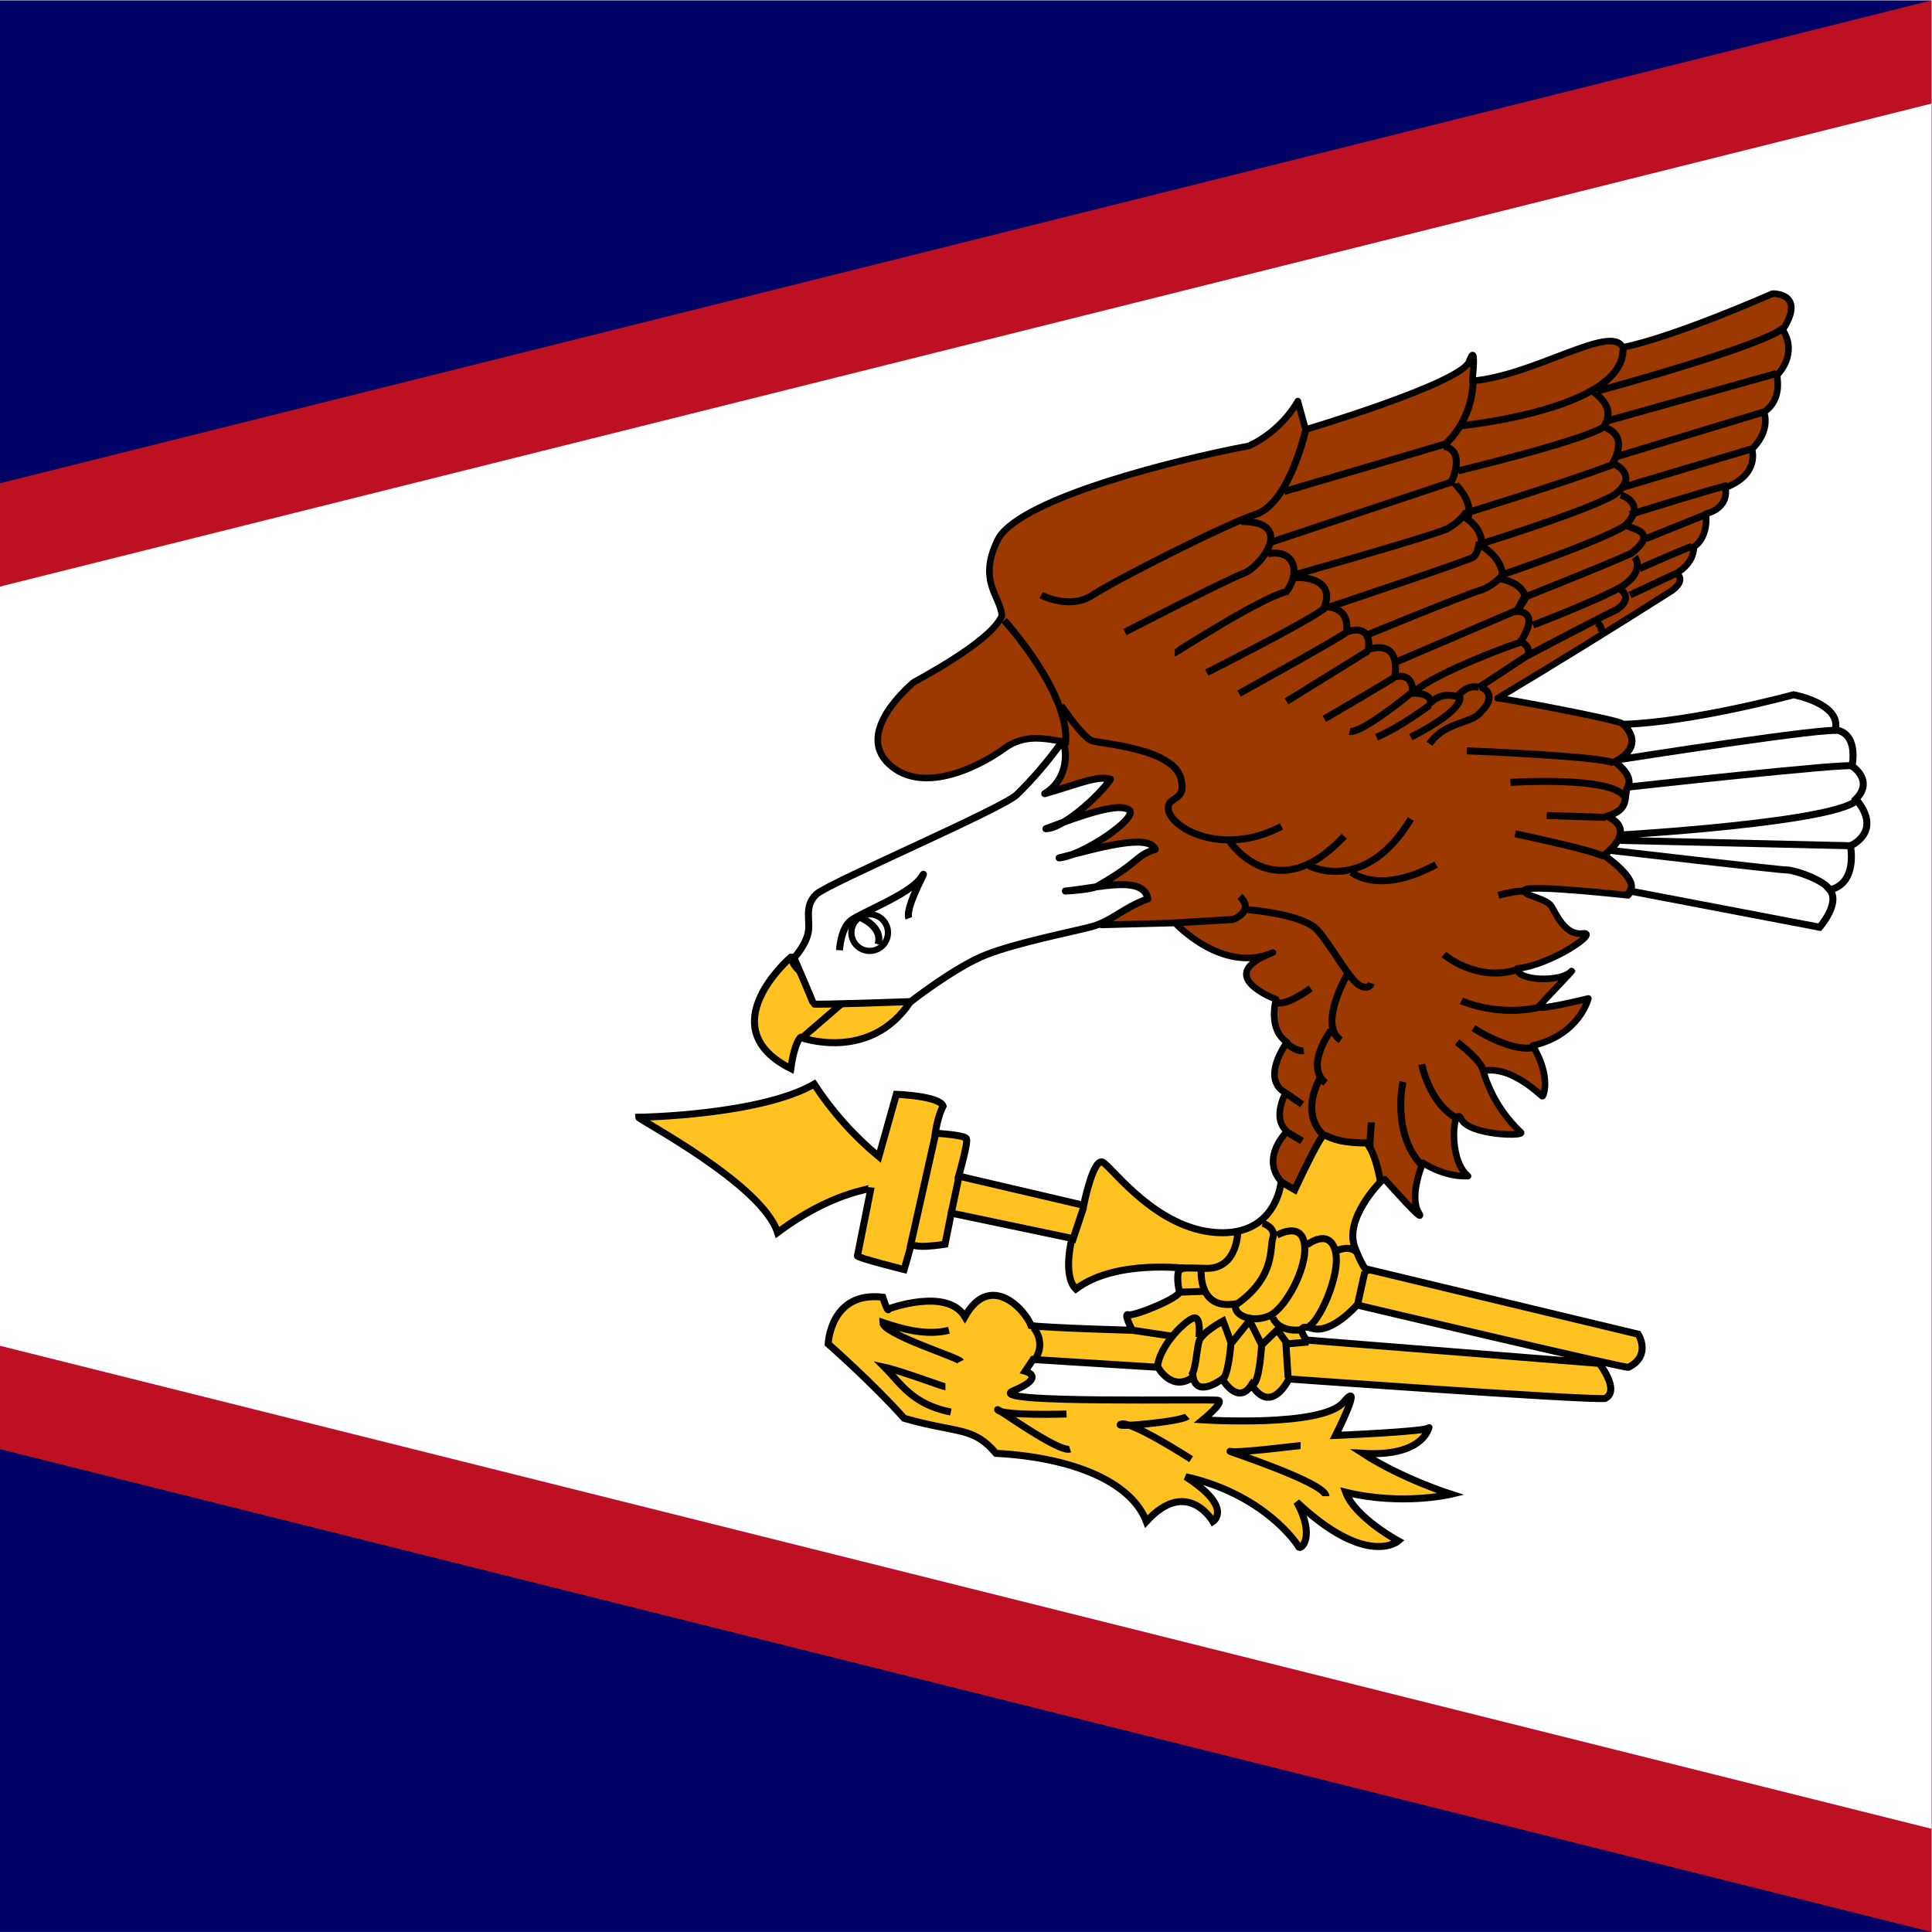
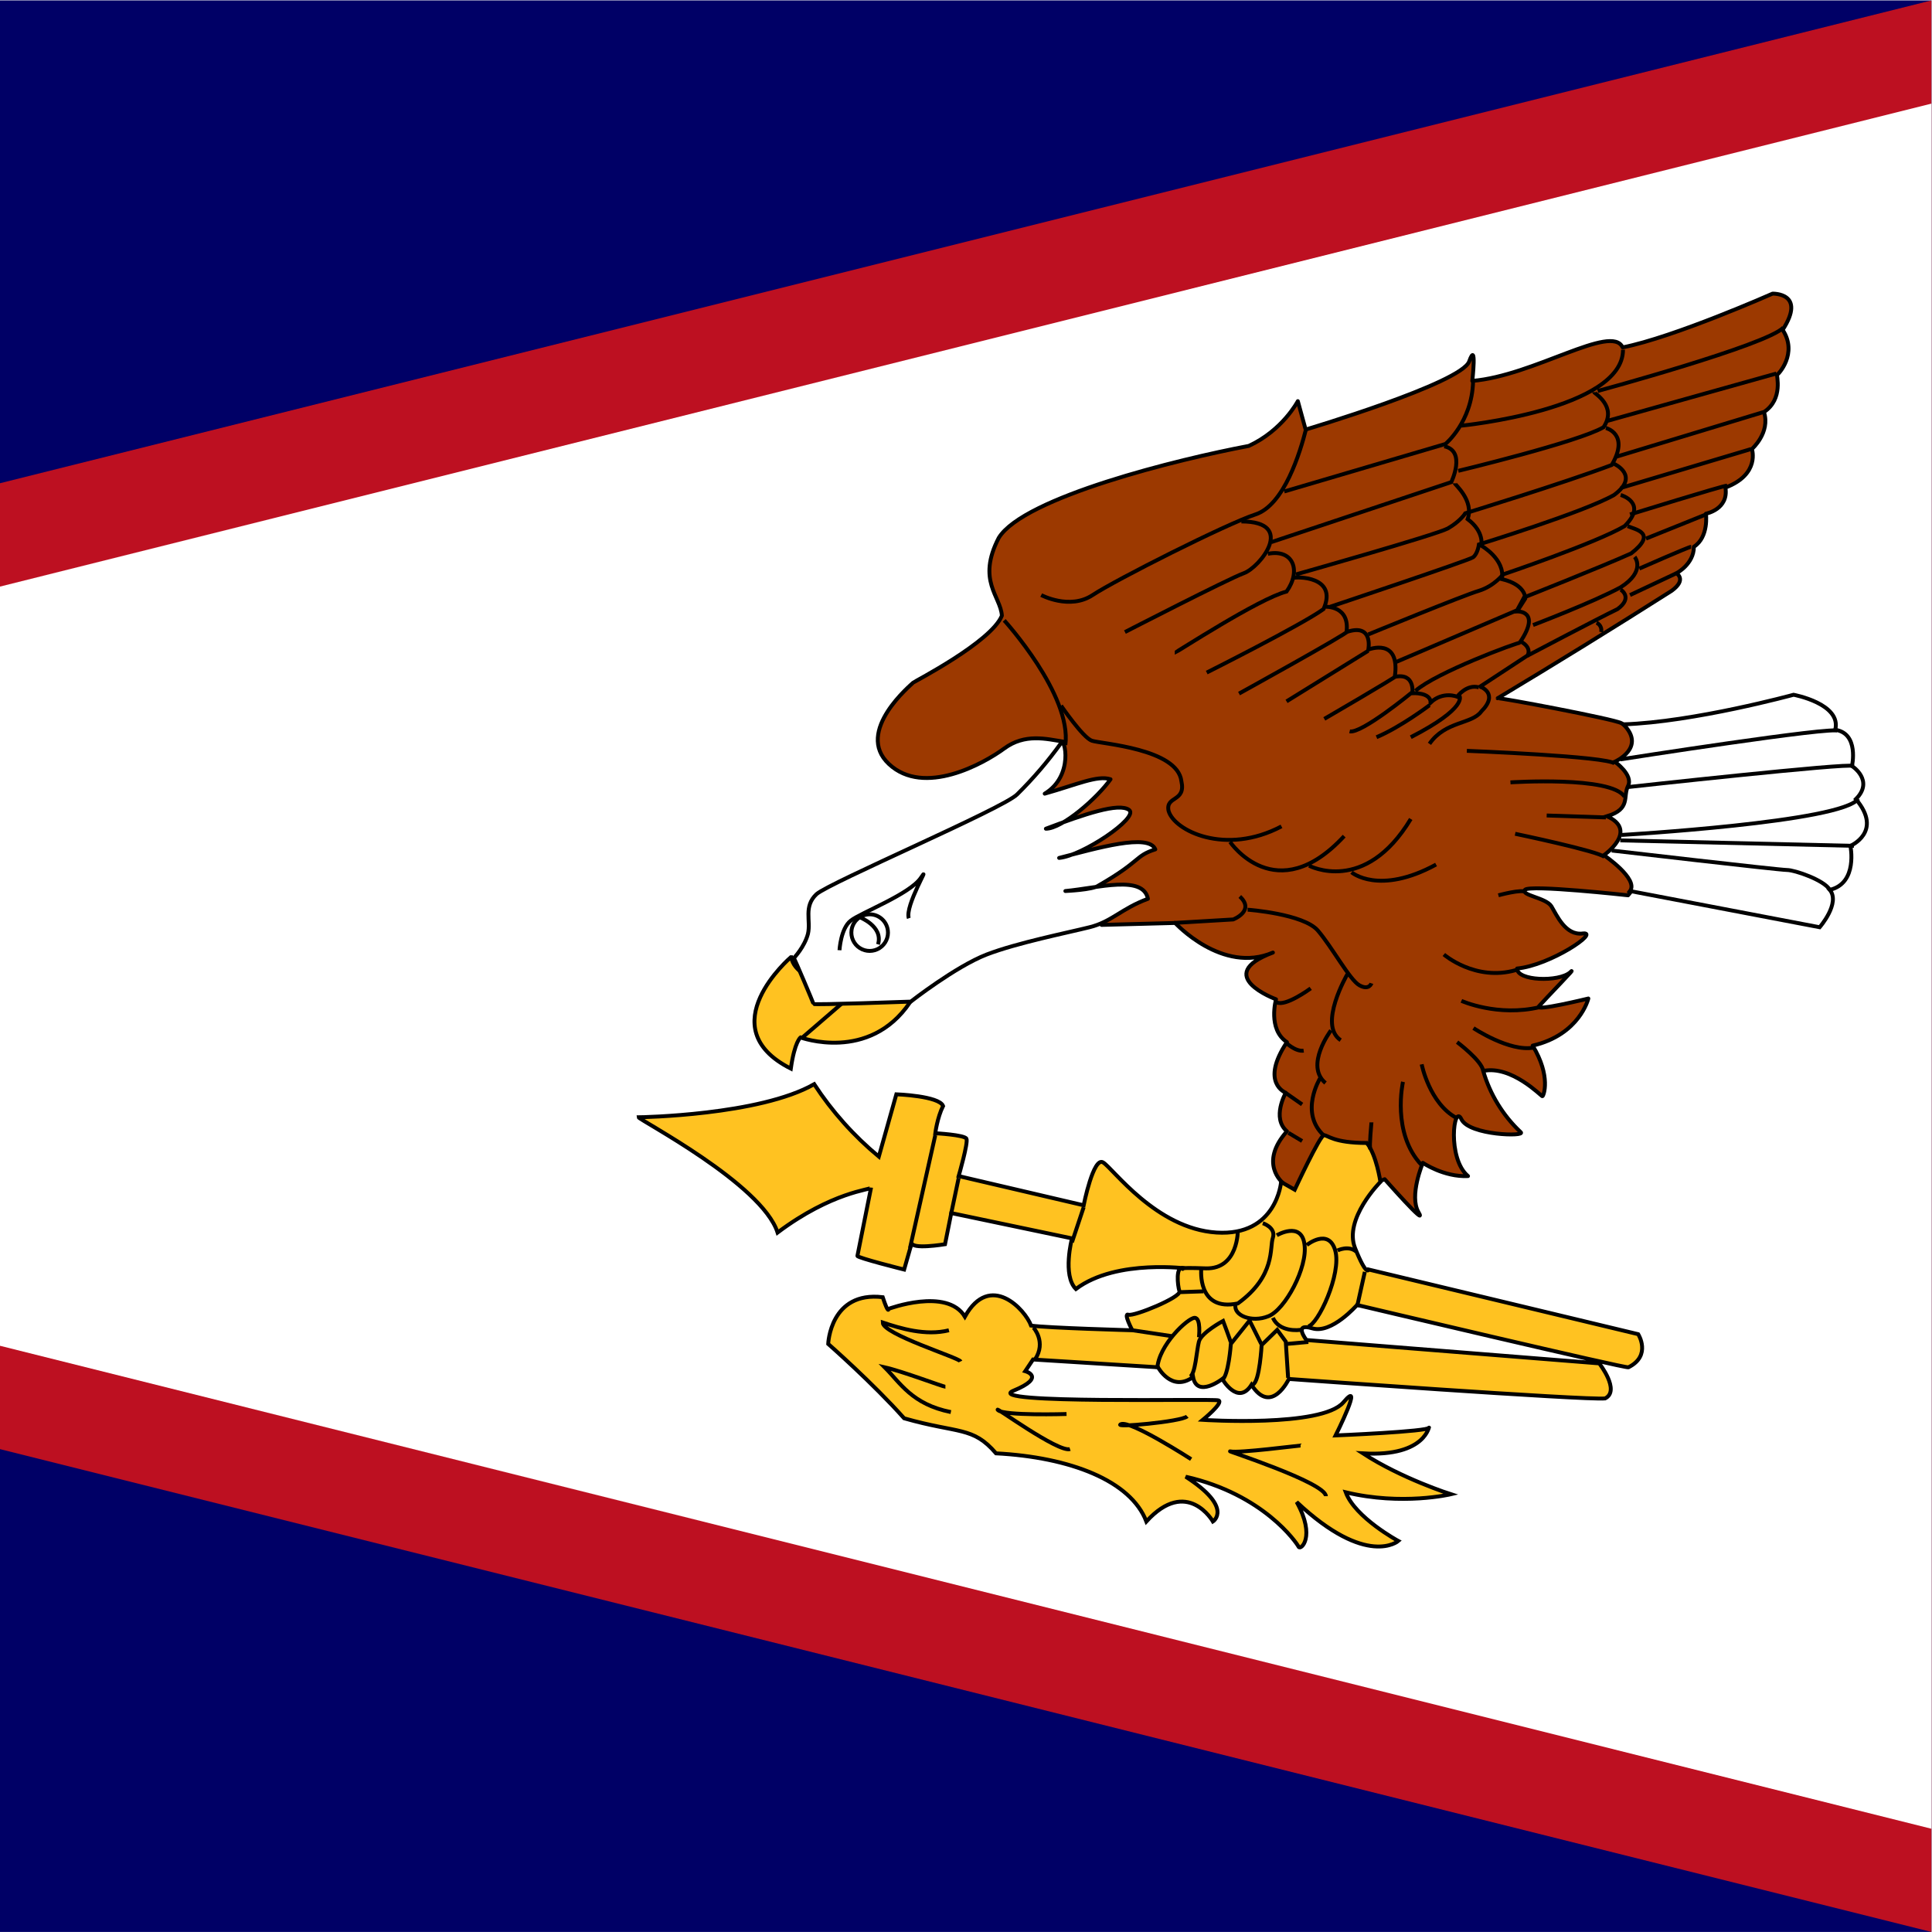
- <svg xmlns="http://www.w3.org/2000/svg" id="flag-icons-as" viewBox="0 0 512 512">
+ <svg xmlns="http://www.w3.org/2000/svg" Id="flag-icons-as" viewBox="0 0 512 512">
  <defs>
-     <clipPath id="as-a">
+     <clipPath Id="as-a">
      <path fill="gray" d="M496 16h496.1v496h-496z" />
    </clipPath>
  </defs>
  <g clip-path="url(#as-a)" transform="translate(-512 -16.4) scale(1.032)">
    <path fill="#006" d="M0 16h992.1v496H0z" />
    <path fill="#bd1021" fill-rule="evenodd" d="m0 264 992.1 248V16L0 264z" />
    <path fill="#fff" fill-rule="evenodd" d="M992.1 42.5v443L106.3 264 992.1 42.5z" />
    <g stroke="#000">
-       <path fill="#9c3900" fill-rule="evenodd" stroke-linejoin="round" stroke-width="1.7" d="M825.5 319.6s-6.2-5 1.1-13.2c-4-3.4-.3-9.9-.3-9.9s-6.7-2.5.3-13c-5-3.3-2.8-11-2.8-11s-16.6-6.1-.8-12c-13 5.6-25.1-7.6-25.1-7.6l-18.9.5c-3.2-15.6-28-2-9.5-47-4.8-.8-10.2-2.2-15.5 1.7s-20.6 12.4-29.6 4 6-20.6 6.2-20.9c.3-.3 20-10.4 22.8-17.2-.3-5-6.5-9-.8-20 6.4-10.4 46.1-20.2 64.2-23.6 8.7-4 12.6-11.5 12.6-11.5l2 7.3s40-11.9 42-17.5.8 5 .8 5c15.8-1.3 35.8-14.8 38.6-8.6 13.2-2.6 38.5-13.8 38.5-13.8s8.8-.3 2.6 9.3c4 6.1-1.2 11.5-1.4 11.5-.3 0 1.7 6.2-3.4 9.6 1.7 5.3-3.1 9.5-3.1 9.5s2.2 6.5-6.8 9.9c.9 5.6-5 6.7-5 6.7s.8 6-3.1 8.5c0 4.5-4.5 6.8-4.5 6.8s2.8 1.6-1.2 4.5a2029 2029 0 0 1-44.7 27.6c0-.3 29.8 5.3 31.8 6.4s24.5 16 24.5 16l-22.8 28.2s-25.4-2.8-26.5-1.4 5.4 2 6.8 4.2c1.4 2.3 3.6 7.6 8.1 7 4.5-.5-8.4 8.2-16.9 9 0 3.2 10.7 3.5 13.6 1 2.8-2.6-6.8 7.3-8 8.7s12.7-2 12.7-2-2.2 9.3-14.3 12.1c4.8 7.9 2.8 13 2.5 13s-7.9-8-15.2-6.5a35 35 0 0 0 9.6 15.7c1.7 1.2-13.2.9-15.2-3.3s-3.7 10.1 1.7 14.6c-6.2.3-11.6-3.4-11.6-3.4s-3.6 8.5-1.1 12.7c2.5 4.2-8.7-8.5-8.7-8.5l-21.4 9-4.8-8.1z" />
-       <path fill="#ffc221" fill-rule="evenodd" stroke-width="1.8" d="M660.1 302.8c.5 0 31.1-.5 45.1-8.5a83.6 83.6 0 0 0 16.6 18.6l4.5-16s11 .4 12 3c-1.5 3-2 7-2 7s7.5.4 8 1.4-2 9.6-2 9.6l32.1 7.5s2.5-12.6 5-11c2.5 1.5 13.6 17 29.1 18s16.6-13 16.6-13l3.5 2s6.5-14 7.5-14 2.5 2 11 2c2.5 3 3.5 10 3.5 10s-9.5 9.5-6.5 17 3.5 5.5 3.5 5.5l69.2 16.6s3.5 5.5-2.5 8.5c0 .5-69.7-16-69.7-16s-6.5 7.5-11.5 6-1.5 3-1.5 3l75.2 6s5.5 7 1.5 9c-5 .5-81.2-5-81.2-5s-4.5 9.5-9.6 1.5C814 377 810 370 810 370s-6.5 5-7.5-.5c-5.5 4-9-2.5-9-2.5l-32.1-2-2 3s5.5 1.5-3 5 51.1 2 52.6 2.5-4 5-4 5 30.6 2 36.1-4.5-2 8.5-2 8.5 24-1 24-2-.4 7.6-17 6.6c10 6.5 22.6 10.5 22.6 10.5s-12.5 3-27-.5c2.4 6.5 13.5 12.5 13.5 12.5s-8 7-26.1-10c5 9 1 12.5.5 11.5s-9-13.5-29-18c12.4 8 7 11.5 7 11.5s-6.6-11.5-17.1 0c-4-10.5-19.6-16.5-38.6-17.5-6-7-9.6-5-23.6-9-8-9-19.5-19.1-19.5-19.1s.5-13.6 14-12c1.5 4.5 1.5 3 1.5 3s15-5.6 19.6 2c6.5-11.6 15.5-1.8 17 2.3 4.3.6 26 1.2 26 1.2s-2.4-4.5-1-4 13.6-4.5 13.1-6c-.5-1.6-1-6.6 1-6 2 .4-17-2.6-27.6 5.4-3.5-3.5-1-13-1-13l-31-6.5-1.6 8s-9 1.5-8.5-.5l-2 7s-12-3-12-3.5l3.5-17.5c0 .5-10 1-24 11.5-4-12.5-35.7-29-35.7-29.6z" />
-       <path fill="none" stroke-width="1.8" d="m736.3 307.4-6.5 29m12.5-18-2 9.5m34.1-2-3 9m58.7 52.2c-.5 0-16 2-18 1.5s24.5 8 24.5 11.5m-34.6-9.5s-15.5-10-18-9 15.5-.6 17-2m-31-.6s-16.1.5-17.6-1 15.5 11 18.5 10m-32-16c-.6 0-11.1-4-15.6-5 4 4 7 9.5 17 11.5m2.5-13c-.5-1-20-7-20-10 4.5 1.5 11 3.5 17 2m106.8-15-2 9" />
-       <path fill="#ffc221" fill-rule="evenodd" stroke-width="1.8" d="M699.2 261.7s-21 18 0 28.6c1-7 2.5-8 2.5-8s17.6 6.5 28.1-9c-4.5-6.6-12.5-4-12.5-4s-16.6 0-18-7.6z" />
-       <path fill="none" stroke-width="1.8" d="m716.8 269.7-14.6 12.6m59.3 74.5s3.4 3.7.4 8.2m70.2-4.5-5.5.5m-39.6-3.5 10 1.5m17-27.3s.2 10.1-8.2 9.9c-8.5-.3-5.7.2-5.7.2" />
-       <path fill="none" stroke-width="1.8" d="M820.4 330s3.4 1.1 2.6 3.7c-.9 2.5.8 9.8-9 16.9-10.5 2.2-9.4-8.8-9.4-8.8" />
-       <path fill="none" stroke-width="1.8" d="M824 333.1s6.3-3.7 7.1 2.3c.9 5.9-5 16.9-9.3 18.5-4.2 1.7-9-.2-8.4-3m18.3-15.3s5.6-4.5 7.3 1.4c1.7 6-4.5 19.2-7 19.5m7.6-19.5s2.8-1.4 4.8.3m-13.8 20c-1.2.3-6 .6-7.6-3m-17.8-6.8-5.9.2m27.6 22-.6-9.3-2.2-3-4 3.9s-.5 9.3-2.2 10.1M820 361l-3-6-4.8 6s-.6 8.4-2.3 9.3m2.3-9.6c0-.3-2-5.6-2-5.6s-5.6 3-6.2 5.3c-.6 2.3-.9 8.4-2.3 9m2.3-10.1s.6-5-1.1-5-9.3 7-9.6 13.1" />
-       <path fill="#fff" fill-rule="evenodd" stroke-linejoin="round" stroke-width="1.8" d="M700 261.9s2.7-2.8 3.6-6.2c.8-3.4-1.2-7 2.2-10.2 3.4-3 47.9-22 51.5-25.6a102 102 0 0 0 11.3-13.2c.9-1.7 3.4 8.4-4.2 13 8.2-2.3 13.5-4.8 16.9-3.7-3.4 4.8-12.4 12.7-16.6 12.7 9.8-3.7 18.8-6.8 21.4-4.8 2.5 2-12.1 11.8-18 12.3 9.8-2.5 23-6.4 24.7-2.2-5.3 1.7-3.6 3-14.6 9.3-1.4 1.1-8.5 1.4-8.5 1.4 8.5-.8 20-4.2 21.2 2-6.8 2.5-9.3 5.9-15 7.3-5.6 1.4-18.6 4-26.4 7-8 3.1-19.5 12.1-19.5 12.1s-25 .9-25 .6-4.8-11.5-5-11.8z" />
-       <path fill="none" stroke-width="1.8" d="M711.7 259.9s.3-5.6 2.9-7.6c2.5-2 15.2-6.8 18-11 2.8-4.2-4.2 7.3-3.1 10.4m-12.7-.3s6.2 2.3 4.8 7" />
-       <path fill="none" stroke-width="1.6" d="M724.1 254.7a4.7 4.7 0 1 1-9.3 0 4.7 4.7 0 0 1 9.3 0z" />
-       <path fill="#fff" fill-rule="evenodd" stroke-width="1.8" d="m914.7 244.7 48.7 9.3s5.4-6.2 2.6-9.6c7.3-1.7 5.3-11.3 5.3-11.3s8.5-3.6 1.4-12c4.8-4.8-1-8.5-1-8.5s1.9-8.4-4.3-9.3c1.7-6.7-10.7-9-10.7-9s-25.6 7-43.7 7.6c6 6-2.2 9.6-2.2 9.6s4.8 3.4 3.4 6.2c-1.4 2.8.8 5.9-5.4 7.8 8.2 3.7-.8 10-.8 10s9 6.1 6.7 9.2z" />
-       <path fill="none" stroke-width="1.8" d="M910 234.3s43 5 45 5 9.6 2.6 11 5.1m-53.8-12.7 60 1.4m-59.7-2.8s56.9-3.3 60.8-9.3m-59.1-3s57.1-6.3 57.7-5.4m-59.7-1.7s55.5-8.7 56-7.3M754 175.2s17.4 19.1 15.7 32" />
-       <path fill="none" stroke-width="1.8" d="M768.6 197.1s5.6 8.2 7.9 9 22 2 23 10.4c1.2 5.4-4.1 3.7-3.3 7.6 1.4 5.1 14.6 11.6 29 4m-13.2 4s11.8 17.4 29.3-1.5m-9 7.6s14.3 7.6 26.1-12m-15.2 13.7s7 6 21.7-2m20.3-7.9s21.6 4.5 23 6m-14.9-10.7 15.2.5m-24.5-9s26-1.7 29.3 3.7m-40.5-11.8s36.3 1.4 38 3.3m-29.9 33.8s6.2-1.7 7-.8m-21 16s8.1 7 18.5 4m-14 7.9s9.3 4.2 20.2 1.6m-17.1 5.4s9.3 6.2 15.5 5m-19.7-1.4s6.4 4.8 6.7 7.4m-15.8-1.7s2 10.1 9 13.8m-13.8-9.3s-3 13.2 4.8 21.4m-12.9-11c0 .3-.6 6.2-.3 6.8m-50.4-58 15.2-.9s5.7-2.2 1.7-5.9m2 3.4c.3 0 14.3 1.1 18 5.3 3.7 4.3 8.2 12.7 10.7 14.1 2.5 1.4 3.1-.5 3.1-.5m-6.2-2.3s-7.6 13-1.7 16.9m-2.5-2.5s-6.8 9-1.4 13.5m-1.4-1.2s-5.4 8.8 1 14.7m-3.4-37.8c-.4.3-6.5 4.7-8.7 3.6m2.2 10.2s2.5 2.5 4.7 2.2m-4.4 11 4 2.8m-3.5 7.3 3.5 2.1m-67-140.2s7.3 3.9 13.2 0 34.4-18.3 41.8-20.7c7.4-2.4 11.5-16 13-21.9m-5.6 16 41.4-12.2s6.8-5.6 7.1-16m-3 11.3s41.5-4.1 41.5-19.5m-6.5 10.6s43.5-11.8 47.7-16.3" />
-       <path fill="none" stroke-width="1.8" d="M785 178.2s26.4-13.6 30.5-15.1c4.2-1.5 13.6-13.3-.6-13.3" />
-       <path fill="none" stroke-width="1.8" d="M797.8 183.5c.3 0 21.6-13.9 28.7-15.7 3.8-5.3 1.8-11-4.8-9.7" />
-       <path fill="none" stroke-width="1.8" d="M828.3 164.3c.5-.3 11.5-.6 7.7 8-5.7 4.1-30 16.3-30 16.3m16.6-33.5 46.2-15.4s3.9-8-1.8-9.2m38.5-13.9c0 .3 6 3.6 2.4 9-6.5 3.8-37.3 11.2-37.3 11.2m81.7-25L908.8 124m40.2-2.3-37.9 11.5m34.7-2-33.5 10m27.3-.6c-1 0-24.9 7.4-24.9 7.4m19.5 0-15.4 6.2m11.6 2.1c-.6 0-13.3 5.6-13.3 5.6m9.5 1.2-11.9 5.6m-8.6 7.1s1.5.6 1.2 2.4m-31.1 14s5 1.7.3 6.4c-2.4 3.3-9.2 2.4-13.3 8.3m45.3-81.1s6.2 1.5 1.5 9.5c-12.5 4.7-37.6 12.4-37.6 12.4s-1.2 2-4.5 3.9c-3.2 1.7-39 11.8-39 11.8m81.7-28.4s6.8 3 0 8c-7.7 4.4-34.7 12.7-34.7 12.7s-.3 2.4-1.5 3.3c-1.1.8-36.7 12.7-36.7 12.7" />
-       <path fill="none" stroke-width="1.8" d="M912.3 143s7.1 2 1 8c-7.5 4.4-31.2 12.4-31.2 12.4s-2.3 3-6.2 4.2c-3.8 1.1-28.4 11.2-28.4 11.2m66.6-27.8c2 .9 7.7 1.7.9 7-8 3.6-27.5 11.3-27.5 11.3l-1.8 3.3-31.1 13.3m61.3-27s3 3.6-3.6 7.8c-7 3.8-22.5 9.7-22.5 9.7m22.5-9.1s3.3 2-.8 5c-4.8 2.3-23.4 12.1-23.4 12.1l-12.2 8" />
-       <path fill="none" stroke-width="1.8" d="M869.7 140c0 .3 5 4.4 3.3 9.2 4.4 3.3 3.5 6.8 3.5 6.8s6.2 3.5 5.3 8.6c6.3 1.5 6 5 6 5l-2.1 3.3s6.2-.3.9 7.7c3.2 1.7 1.7 3.8 1.7 3.8m-1.7-3.5c-1 0-21.7 7.7-27 12.4" />
-       <path fill="none" stroke-width="1.8" d="M836.5 171.7s6.3-.3 5.4 6.5c7-2.4 5.6 4.5 5.6 4.5s8.3-3.3 6.8 7c5.3-1.1 4.5 4.2 4.5 4.2s4.7-.3 4.7 2.4c3.2-3 6.8-1.5 6.8-1.5s2.4-3.3 5.6-2.4M842.2 178c0 .6-27.9 16-27.9 16m33.2-11-21 13m28.1-6.5c0 .3-18.4 11-18.4 11m22.5-6.8s-13 10.7-16 10m20.5-6.7s-7.4 5.6-13.6 8.2m21.3-10.6s2.3 3-12.5 10.6" />
+       <path fill="#9c3900" fill-rule="evenodd" stroke-linejoin="round" stroke-wIdth="1.7" d="M825.5 319.6s-6.2-5 1.1-13.2c-4-3.4-.3-9.9-.3-9.9s-6.7-2.5.3-13c-5-3.3-2.8-11-2.8-11s-16.6-6.1-.8-12c-13 5.6-25.1-7.6-25.1-7.6l-18.9.5c-3.2-15.6-28-2-9.5-47-4.8-.8-10.2-2.2-15.5 1.7s-20.6 12.4-29.6 4 6-20.6 6.2-20.9c.3-.3 20-10.4 22.8-17.2-.3-5-6.5-9-.8-20 6.4-10.4 46.1-20.2 64.2-23.6 8.7-4 12.6-11.5 12.6-11.5l2 7.3s40-11.9 42-17.5.8 5 .8 5c15.8-1.3 35.8-14.8 38.6-8.6 13.2-2.6 38.5-13.8 38.5-13.8s8.8-.3 2.6 9.3c4 6.1-1.2 11.5-1.4 11.5-.3 0 1.7 6.2-3.4 9.6 1.7 5.3-3.1 9.5-3.1 9.5s2.2 6.5-6.8 9.9c.9 5.6-5 6.7-5 6.7s.8 6-3.1 8.5c0 4.5-4.5 6.8-4.5 6.8s2.8 1.6-1.2 4.5a2029 2029 0 0 1-44.7 27.6c0-.3 29.8 5.3 31.8 6.4s24.5 16 24.5 16l-22.8 28.2s-25.4-2.8-26.5-1.4 5.4 2 6.8 4.2c1.4 2.3 3.6 7.6 8.1 7 4.5-.5-8.4 8.2-16.9 9 0 3.2 10.7 3.5 13.6 1 2.8-2.6-6.8 7.3-8 8.7s12.7-2 12.7-2-2.2 9.3-14.3 12.1c4.8 7.9 2.8 13 2.5 13s-7.9-8-15.2-6.5a35 35 0 0 0 9.6 15.7c1.7 1.2-13.2.9-15.2-3.3s-3.7 10.1 1.7 14.6c-6.2.3-11.6-3.4-11.6-3.4s-3.6 8.5-1.1 12.7c2.5 4.2-8.7-8.5-8.7-8.5l-21.4 9-4.8-8.1z" />
+       <path fill="#ffc221" fill-rule="evenodd" stroke-wIdth="1.8" d="M660.1 302.8c.5 0 31.1-.5 45.1-8.5a83.6 83.6 0 0 0 16.6 18.6l4.5-16s11 .4 12 3c-1.5 3-2 7-2 7s7.5.4 8 1.4-2 9.6-2 9.6l32.1 7.5s2.5-12.6 5-11c2.5 1.5 13.6 17 29.1 18s16.6-13 16.6-13l3.5 2s6.5-14 7.5-14 2.5 2 11 2c2.5 3 3.5 10 3.5 10s-9.5 9.5-6.5 17 3.5 5.5 3.5 5.5l69.2 16.6s3.5 5.5-2.5 8.5c0 .5-69.7-16-69.7-16s-6.5 7.5-11.5 6-1.5 3-1.5 3l75.2 6s5.5 7 1.5 9c-5 .5-81.2-5-81.2-5s-4.5 9.5-9.6 1.5C814 377 810 370 810 370s-6.5 5-7.5-.5c-5.5 4-9-2.5-9-2.5l-32.1-2-2 3s5.5 1.5-3 5 51.1 2 52.6 2.5-4 5-4 5 30.6 2 36.1-4.5-2 8.5-2 8.5 24-1 24-2-.4 7.6-17 6.6c10 6.5 22.6 10.5 22.6 10.5s-12.5 3-27-.5c2.4 6.5 13.5 12.5 13.5 12.5s-8 7-26.1-10c5 9 1 12.5.5 11.5s-9-13.5-29-18c12.4 8 7 11.5 7 11.5s-6.6-11.5-17.1 0c-4-10.5-19.6-16.5-38.6-17.5-6-7-9.6-5-23.6-9-8-9-19.5-19.1-19.5-19.1s.5-13.6 14-12c1.5 4.5 1.5 3 1.5 3s15-5.6 19.6 2c6.5-11.6 15.5-1.8 17 2.3 4.3.6 26 1.2 26 1.2s-2.4-4.5-1-4 13.6-4.5 13.1-6c-.5-1.6-1-6.6 1-6 2 .4-17-2.6-27.6 5.4-3.5-3.5-1-13-1-13l-31-6.5-1.6 8s-9 1.5-8.5-.5l-2 7s-12-3-12-3.5l3.5-17.5c0 .5-10 1-24 11.5-4-12.5-35.7-29-35.7-29.6z" />
+       <path fill="none" stroke-wIdth="1.8" d="m736.3 307.4-6.5 29m12.5-18-2 9.5m34.1-2-3 9m58.7 52.2c-.5 0-16 2-18 1.5s24.5 8 24.5 11.5m-34.6-9.5s-15.5-10-18-9 15.5-.6 17-2m-31-.6s-16.1.5-17.6-1 15.5 11 18.5 10m-32-16c-.6 0-11.1-4-15.6-5 4 4 7 9.5 17 11.5m2.5-13c-.5-1-20-7-20-10 4.5 1.5 11 3.5 17 2m106.8-15-2 9" />
+       <path fill="#ffc221" fill-rule="evenodd" stroke-wIdth="1.8" d="M699.2 261.7s-21 18 0 28.6c1-7 2.5-8 2.5-8s17.6 6.5 28.1-9c-4.5-6.6-12.5-4-12.5-4s-16.6 0-18-7.6z" />
+       <path fill="none" stroke-wIdth="1.8" d="m716.8 269.7-14.6 12.6m59.3 74.5s3.4 3.7.4 8.2m70.2-4.5-5.5.5m-39.6-3.5 10 1.5m17-27.3s.2 10.1-8.2 9.9c-8.5-.3-5.7.2-5.7.2" />
+       <path fill="none" stroke-wIdth="1.8" d="M820.4 330s3.4 1.1 2.6 3.7c-.9 2.5.8 9.8-9 16.9-10.5 2.2-9.4-8.8-9.4-8.8" />
+       <path fill="none" stroke-wIdth="1.8" d="M824 333.1s6.3-3.7 7.1 2.3c.9 5.9-5 16.9-9.3 18.5-4.2 1.7-9-.2-8.4-3m18.3-15.3s5.6-4.5 7.3 1.4c1.7 6-4.5 19.2-7 19.5m7.6-19.5s2.8-1.4 4.8.3m-13.8 20c-1.2.3-6 .6-7.6-3m-17.8-6.8-5.9.2m27.6 22-.6-9.3-2.2-3-4 3.9s-.5 9.3-2.2 10.1M820 361l-3-6-4.8 6s-.6 8.4-2.3 9.3m2.3-9.6c0-.3-2-5.6-2-5.6s-5.6 3-6.2 5.3c-.6 2.3-.9 8.4-2.3 9m2.3-10.1s.6-5-1.1-5-9.3 7-9.6 13.1" />
+       <path fill="#fff" fill-rule="evenodd" stroke-linejoin="round" stroke-wIdth="1.8" d="M700 261.9s2.7-2.8 3.6-6.2c.8-3.4-1.2-7 2.2-10.2 3.4-3 47.9-22 51.5-25.6a102 102 0 0 0 11.3-13.2c.9-1.7 3.4 8.4-4.2 13 8.2-2.3 13.5-4.8 16.9-3.7-3.4 4.8-12.4 12.7-16.6 12.7 9.8-3.7 18.8-6.8 21.4-4.8 2.5 2-12.1 11.8-18 12.3 9.8-2.5 23-6.4 24.7-2.2-5.3 1.7-3.6 3-14.6 9.3-1.4 1.1-8.5 1.4-8.5 1.4 8.5-.8 20-4.2 21.2 2-6.8 2.5-9.3 5.9-15 7.3-5.6 1.4-18.6 4-26.4 7-8 3.1-19.5 12.1-19.5 12.1s-25 .9-25 .6-4.8-11.5-5-11.8z" />
+       <path fill="none" stroke-wIdth="1.8" d="M711.7 259.9s.3-5.6 2.9-7.6c2.5-2 15.2-6.8 18-11 2.8-4.2-4.2 7.3-3.1 10.4m-12.7-.3s6.2 2.3 4.8 7" />
+       <path fill="none" stroke-wIdth="1.6" d="M724.1 254.7a4.7 4.7 0 1 1-9.3 0 4.7 4.7 0 0 1 9.3 0z" />
+       <path fill="#fff" fill-rule="evenodd" stroke-wIdth="1.8" d="m914.7 244.7 48.7 9.3s5.4-6.2 2.6-9.6c7.3-1.7 5.3-11.3 5.3-11.3s8.5-3.6 1.4-12c4.8-4.8-1-8.5-1-8.5s1.9-8.4-4.3-9.3c1.7-6.7-10.7-9-10.7-9s-25.6 7-43.7 7.6c6 6-2.2 9.6-2.2 9.6s4.8 3.4 3.4 6.2c-1.4 2.8.8 5.9-5.4 7.8 8.2 3.7-.8 10-.8 10s9 6.1 6.7 9.2z" />
+       <path fill="none" stroke-wIdth="1.8" d="M910 234.3s43 5 45 5 9.6 2.6 11 5.1m-53.8-12.7 60 1.4m-59.7-2.8s56.9-3.3 60.8-9.3m-59.1-3s57.1-6.3 57.7-5.4m-59.7-1.7s55.5-8.7 56-7.3M754 175.2s17.4 19.1 15.7 32" />
+       <path fill="none" stroke-wIdth="1.8" d="M768.6 197.1s5.6 8.2 7.9 9 22 2 23 10.4c1.2 5.4-4.1 3.7-3.3 7.6 1.4 5.1 14.6 11.6 29 4m-13.2 4s11.8 17.4 29.3-1.5m-9 7.6s14.3 7.6 26.1-12m-15.2 13.7s7 6 21.7-2m20.3-7.9s21.6 4.5 23 6m-14.9-10.7 15.2.5m-24.5-9s26-1.7 29.3 3.7m-40.5-11.8s36.3 1.4 38 3.3m-29.9 33.8s6.2-1.7 7-.8m-21 16s8.1 7 18.5 4m-14 7.9s9.3 4.2 20.2 1.6m-17.1 5.4s9.3 6.2 15.5 5m-19.7-1.4s6.4 4.8 6.7 7.4m-15.8-1.7s2 10.1 9 13.8m-13.8-9.3s-3 13.2 4.8 21.4m-12.9-11c0 .3-.6 6.2-.3 6.8m-50.4-58 15.2-.9s5.7-2.2 1.7-5.9m2 3.4c.3 0 14.3 1.1 18 5.3 3.7 4.3 8.2 12.7 10.7 14.1 2.5 1.4 3.1-.5 3.1-.5m-6.2-2.3s-7.6 13-1.7 16.9m-2.5-2.5s-6.8 9-1.4 13.5m-1.4-1.2s-5.4 8.8 1 14.7m-3.4-37.8c-.4.3-6.5 4.7-8.7 3.6m2.2 10.2s2.5 2.5 4.7 2.2m-4.4 11 4 2.8m-3.5 7.3 3.5 2.1m-67-140.2s7.3 3.9 13.2 0 34.4-18.3 41.8-20.7c7.4-2.4 11.5-16 13-21.9m-5.6 16 41.4-12.2s6.8-5.6 7.1-16m-3 11.3s41.5-4.1 41.5-19.5m-6.5 10.6s43.5-11.8 47.7-16.3" />
+       <path fill="none" stroke-wIdth="1.8" d="M785 178.2s26.4-13.6 30.5-15.1c4.2-1.5 13.6-13.3-.6-13.3" />
+       <path fill="none" stroke-wIdth="1.8" d="M797.8 183.5c.3 0 21.6-13.9 28.7-15.7 3.8-5.3 1.8-11-4.8-9.7" />
+       <path fill="none" stroke-wIdth="1.8" d="M828.3 164.3c.5-.3 11.5-.6 7.7 8-5.7 4.1-30 16.3-30 16.3m16.6-33.5 46.2-15.4s3.9-8-1.8-9.2m38.5-13.9c0 .3 6 3.6 2.4 9-6.5 3.8-37.3 11.2-37.3 11.2m81.7-25L908.8 124m40.2-2.3-37.9 11.5m34.7-2-33.5 10m27.3-.6c-1 0-24.9 7.4-24.9 7.4m19.5 0-15.4 6.2m11.6 2.1c-.6 0-13.3 5.6-13.3 5.6m9.5 1.2-11.9 5.6m-8.6 7.1s1.5.6 1.2 2.4m-31.1 14s5 1.7.3 6.4c-2.4 3.3-9.2 2.4-13.3 8.3m45.3-81.1s6.2 1.5 1.5 9.5c-12.5 4.7-37.6 12.4-37.6 12.4s-1.2 2-4.5 3.9c-3.2 1.7-39 11.8-39 11.8m81.7-28.4s6.8 3 0 8c-7.7 4.4-34.7 12.7-34.7 12.7s-.3 2.4-1.5 3.3c-1.1.8-36.7 12.7-36.7 12.7" />
+       <path fill="none" stroke-wIdth="1.8" d="M912.3 143s7.1 2 1 8c-7.5 4.4-31.2 12.4-31.2 12.4s-2.3 3-6.2 4.2c-3.8 1.1-28.4 11.2-28.4 11.2m66.6-27.8c2 .9 7.7 1.7.9 7-8 3.6-27.5 11.3-27.5 11.3l-1.8 3.3-31.1 13.3m61.3-27s3 3.6-3.6 7.8c-7 3.8-22.5 9.7-22.5 9.7m22.5-9.1s3.3 2-.8 5c-4.8 2.3-23.4 12.1-23.4 12.1l-12.2 8" />
+       <path fill="none" stroke-wIdth="1.8" d="M869.7 140c0 .3 5 4.4 3.3 9.2 4.4 3.3 3.5 6.8 3.5 6.8s6.2 3.5 5.3 8.6c6.3 1.5 6 5 6 5l-2.1 3.3s6.2-.3.9 7.7c3.2 1.7 1.7 3.8 1.7 3.8m-1.7-3.5c-1 0-21.7 7.7-27 12.4" />
+       <path fill="none" stroke-wIdth="1.8" d="M836.5 171.7s6.3-.3 5.4 6.5c7-2.4 5.6 4.5 5.6 4.5s8.3-3.3 6.8 7c5.3-1.1 4.5 4.2 4.5 4.2s4.7-.3 4.7 2.4c3.2-3 6.8-1.5 6.8-1.5s2.4-3.3 5.6-2.4M842.2 178c0 .6-27.9 16-27.9 16m33.2-11-21 13m28.1-6.5c0 .3-18.4 11-18.4 11m22.5-6.8s-13 10.7-16 10m20.5-6.7s-7.4 5.6-13.6 8.2m21.3-10.6s2.3 3-12.5 10.6" />
    </g>
  </g>
</svg>
